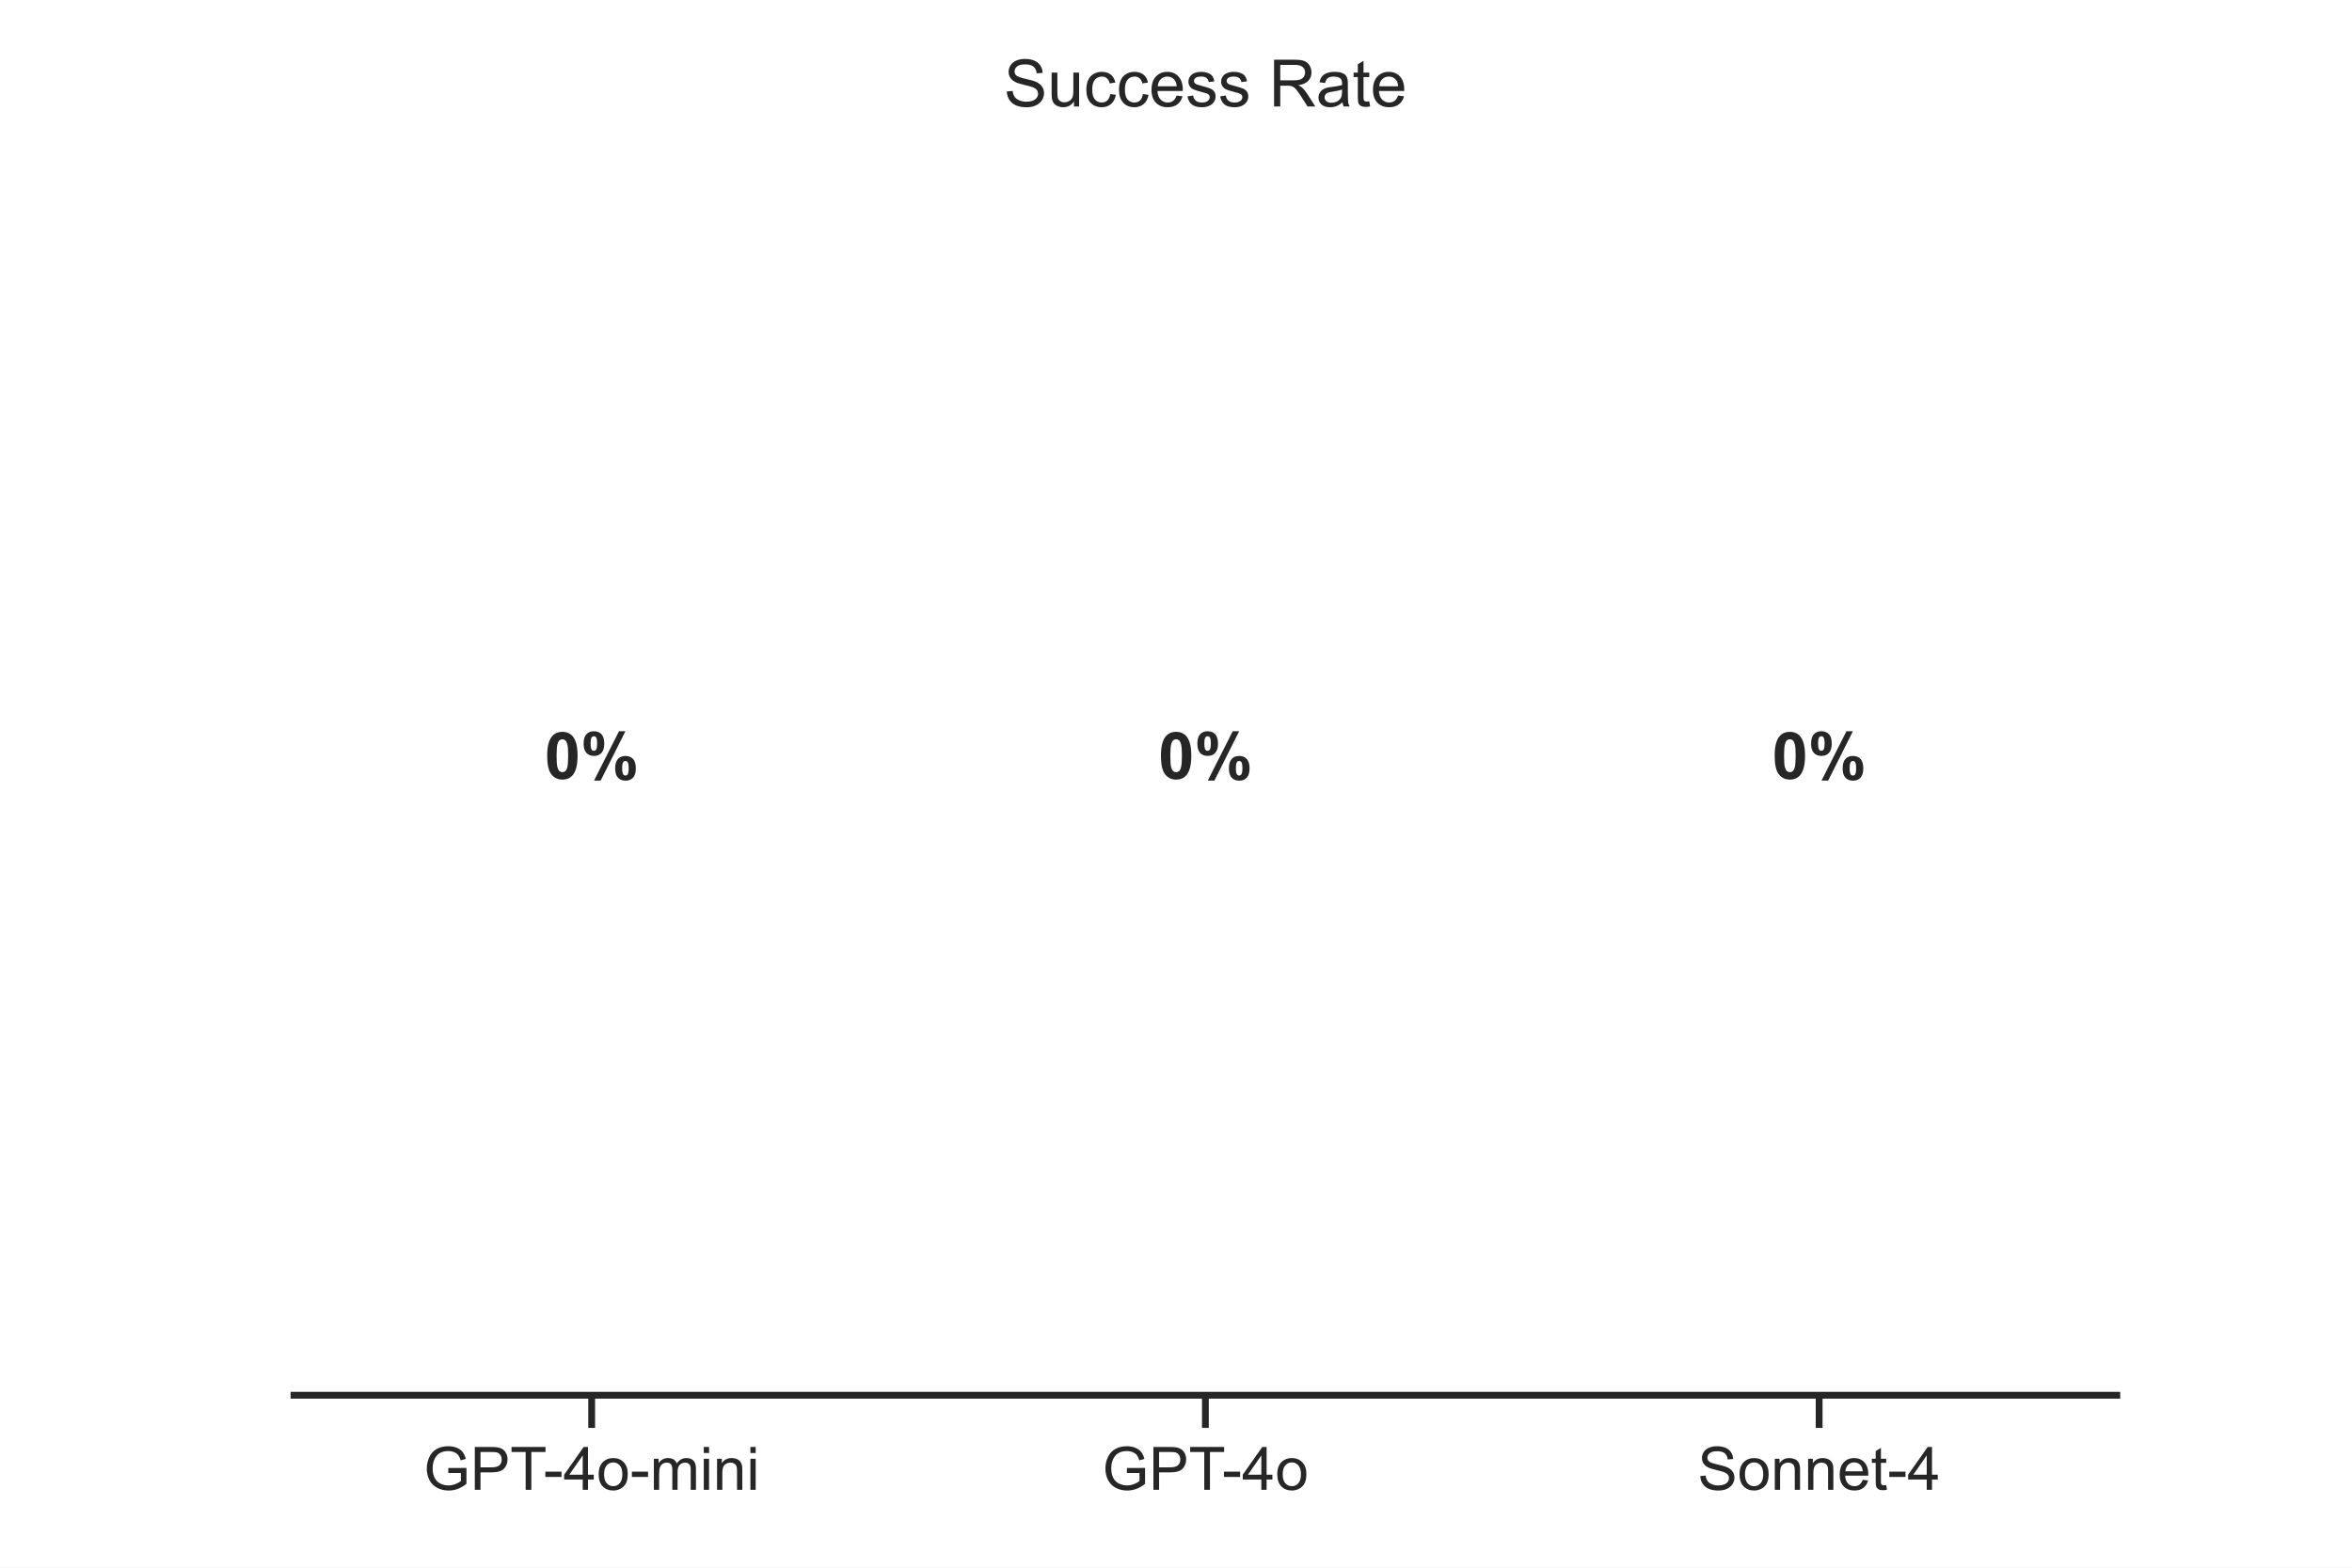
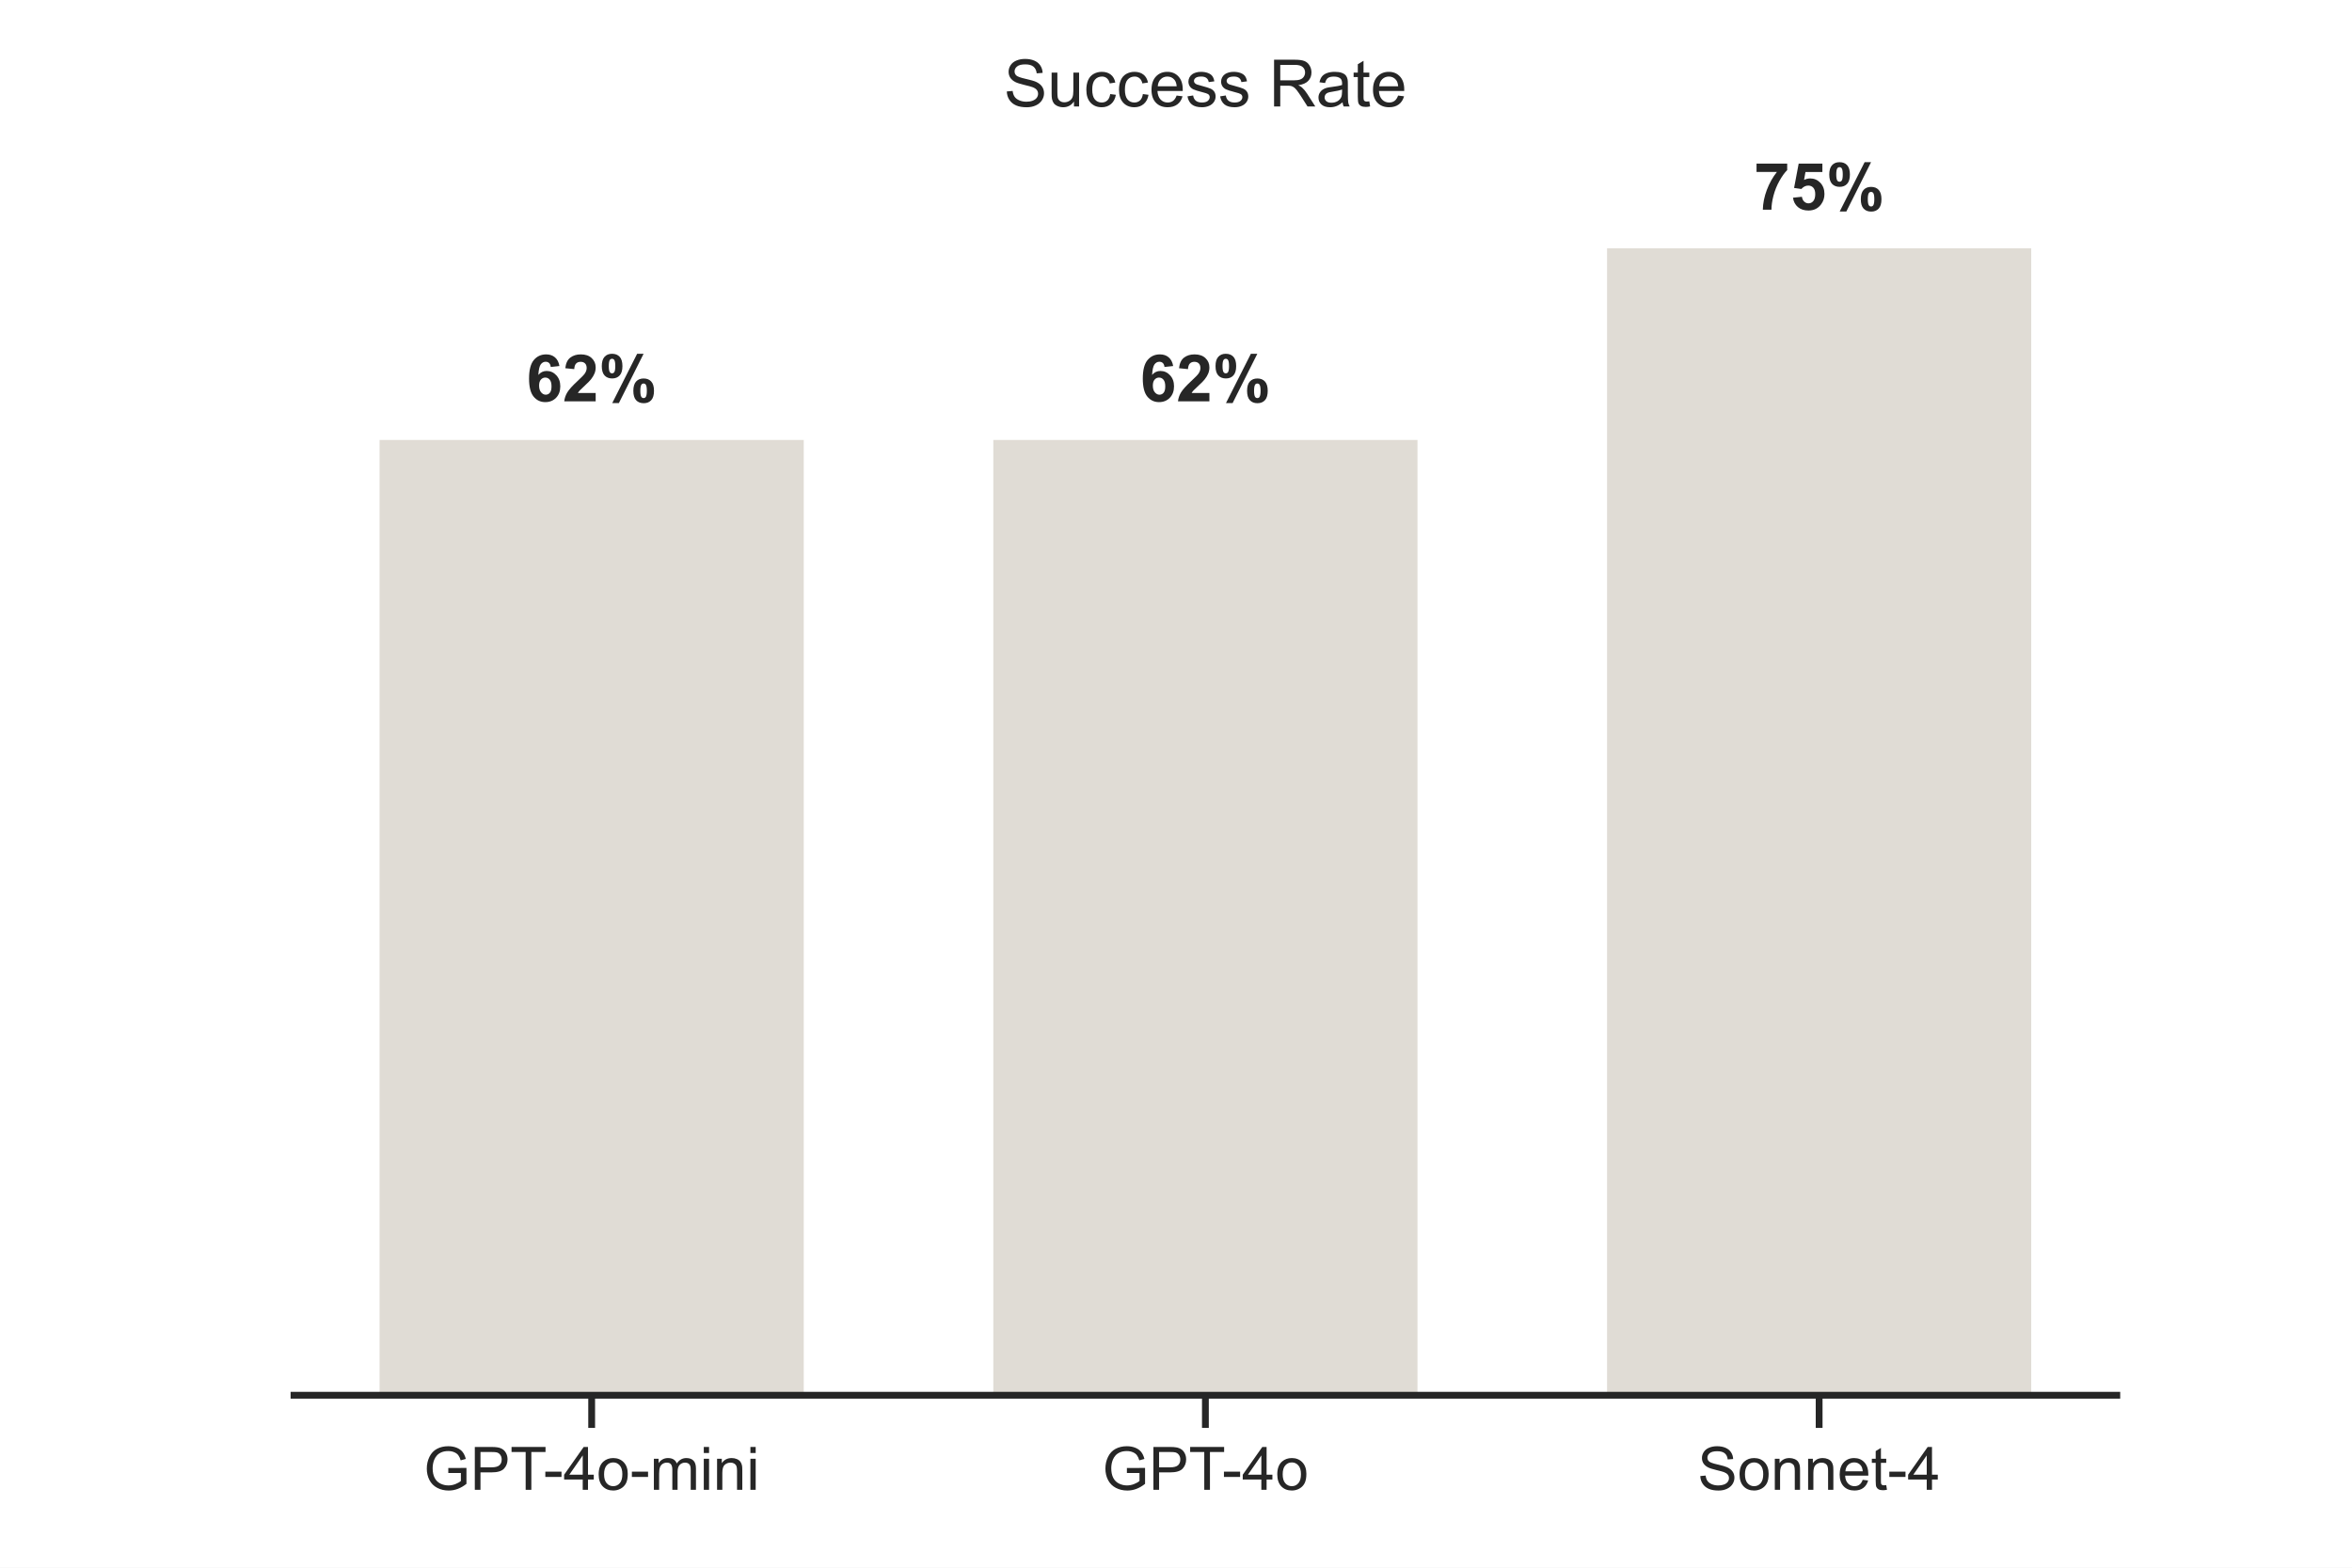
<svg xmlns="http://www.w3.org/2000/svg" xmlns:xlink="http://www.w3.org/1999/xlink" width="432pt" height="288pt" viewBox="0 0 432 288" version="1.1">
  <defs>
    <style type="text/css">*{stroke-linejoin: round; stroke-linecap: butt}</style>
  </defs>
  <g id="figure_1">
    <g id="patch_1">
      <path d="M 0 288  L 432 288  L 432 0  L 0 0  z " style="fill: #ffffff" />
    </g>
    <g id="axes_1">
      <g id="patch_2">
        <path d="M 54 256.32  L 388.8 256.32  L 388.8 34.56  L 54 34.56  z " style="fill: #ffffff" />
      </g>
      <g id="matplotlib.axis_1">
        <g id="xtick_1">
          <g id="line2d_1">
            <defs>
-               <path id="m877dd863b5" d="M 0 0  L 0 6  " style="stroke: #262626; stroke-width: 1.25" />
+               <path id="m10d14c07e5" d="M 0 0  L 0 6  " style="stroke: #262626; stroke-width: 1.25" />
            </defs>
            <g>
-               <use xlink:href="#m877dd863b5" x="108.673" y="256.32" style="fill: #262626; stroke: #262626; stroke-width: 1.25" />
+               <use xlink:href="#m10d14c07e5" x="108.673" y="256.32" style="fill: #262626; stroke: #262626; stroke-width: 1.25" />
            </g>
          </g>
          <g id="text_1">
            <g style="fill: #262626" transform="translate(77.8057 273.6936) scale(0.11 -0.11)">
              <defs>
                <path id="ArialMT-47" d="M 2638 1797  L 2638 2334  L 4578 2338  L 4578 638  Q 4131 281 3656 101  Q 3181 -78 2681 -78  Q 2006 -78 1454 211  Q 903 500 622 1047  Q 341 1594 341 2269  Q 341 2938 620 3517  Q 900 4097 1425 4378  Q 1950 4659 2634 4659  Q 3131 4659 3532 4498  Q 3934 4338 4162 4050  Q 4391 3763 4509 3300  L 3963 3150  Q 3859 3500 3706 3700  Q 3553 3900 3268 4020  Q 2984 4141 2638 4141  Q 2222 4141 1919 4014  Q 1616 3888 1430 3681  Q 1244 3475 1141 3228  Q 966 2803 966 2306  Q 966 1694 1177 1281  Q 1388 869 1791 669  Q 2194 469 2647 469  Q 3041 469 3416 620  Q 3791 772 3984 944  L 3984 1797  L 2638 1797  z " transform="scale(0.015625)" />
                <path id="ArialMT-50" d="M 494 0  L 494 4581  L 2222 4581  Q 2678 4581 2919 4538  Q 3256 4481 3484 4323  Q 3713 4166 3852 3881  Q 3991 3597 3991 3256  Q 3991 2672 3619 2267  Q 3247 1863 2275 1863  L 1100 1863  L 1100 0  L 494 0  z M 1100 2403  L 2284 2403  Q 2872 2403 3119 2622  Q 3366 2841 3366 3238  Q 3366 3525 3220 3729  Q 3075 3934 2838 4000  Q 2684 4041 2272 4041  L 1100 4041  L 1100 2403  z " transform="scale(0.015625)" />
                <path id="ArialMT-54" d="M 1659 0  L 1659 4041  L 150 4041  L 150 4581  L 3781 4581  L 3781 4041  L 2266 4041  L 2266 0  L 1659 0  z " transform="scale(0.015625)" />
                <path id="ArialMT-2d" d="M 203 1375  L 203 1941  L 1931 1941  L 1931 1375  L 203 1375  z " transform="scale(0.015625)" />
                <path id="ArialMT-34" d="M 2069 0  L 2069 1097  L 81 1097  L 81 1613  L 2172 4581  L 2631 4581  L 2631 1613  L 3250 1613  L 3250 1097  L 2631 1097  L 2631 0  L 2069 0  z M 2069 1613  L 2069 3678  L 634 1613  L 2069 1613  z " transform="scale(0.015625)" />
                <path id="ArialMT-6f" d="M 213 1659  Q 213 2581 725 3025  Q 1153 3394 1769 3394  Q 2453 3394 2887 2945  Q 3322 2497 3322 1706  Q 3322 1066 3130 698  Q 2938 331 2570 128  Q 2203 -75 1769 -75  Q 1072 -75 642 372  Q 213 819 213 1659  z M 791 1659  Q 791 1022 1069 705  Q 1347 388 1769 388  Q 2188 388 2466 706  Q 2744 1025 2744 1678  Q 2744 2294 2464 2611  Q 2184 2928 1769 2928  Q 1347 2928 1069 2612  Q 791 2297 791 1659  z " transform="scale(0.015625)" />
                <path id="ArialMT-6d" d="M 422 0  L 422 3319  L 925 3319  L 925 2853  Q 1081 3097 1340 3245  Q 1600 3394 1931 3394  Q 2300 3394 2536 3241  Q 2772 3088 2869 2813  Q 3263 3394 3894 3394  Q 4388 3394 4653 3120  Q 4919 2847 4919 2278  L 4919 0  L 4359 0  L 4359 2091  Q 4359 2428 4304 2576  Q 4250 2725 4106 2815  Q 3963 2906 3769 2906  Q 3419 2906 3187 2673  Q 2956 2441 2956 1928  L 2956 0  L 2394 0  L 2394 2156  Q 2394 2531 2256 2718  Q 2119 2906 1806 2906  Q 1569 2906 1367 2781  Q 1166 2656 1075 2415  Q 984 2175 984 1722  L 984 0  L 422 0  z " transform="scale(0.015625)" />
                <path id="ArialMT-69" d="M 425 3934  L 425 4581  L 988 4581  L 988 3934  L 425 3934  z M 425 0  L 425 3319  L 988 3319  L 988 0  L 425 0  z " transform="scale(0.015625)" />
                <path id="ArialMT-6e" d="M 422 0  L 422 3319  L 928 3319  L 928 2847  Q 1294 3394 1984 3394  Q 2284 3394 2536 3286  Q 2788 3178 2913 3003  Q 3038 2828 3088 2588  Q 3119 2431 3119 2041  L 3119 0  L 2556 0  L 2556 2019  Q 2556 2363 2490 2533  Q 2425 2703 2258 2804  Q 2091 2906 1866 2906  Q 1506 2906 1245 2678  Q 984 2450 984 1813  L 984 0  L 422 0  z " transform="scale(0.015625)" />
              </defs>
              <use xlink:href="#ArialMT-47" />
              <use xlink:href="#ArialMT-50" transform="translate(77.7832 0)" />
              <use xlink:href="#ArialMT-54" transform="translate(144.4824 0)" />
              <use xlink:href="#ArialMT-2d" transform="translate(200.0664 0)" />
              <use xlink:href="#ArialMT-34" transform="translate(233.3672 0)" />
              <use xlink:href="#ArialMT-6f" transform="translate(288.9824 0)" />
              <use xlink:href="#ArialMT-2d" transform="translate(344.5977 0)" />
              <use xlink:href="#ArialMT-6d" transform="translate(377.8984 0)" />
              <use xlink:href="#ArialMT-69" transform="translate(461.1992 0)" />
              <use xlink:href="#ArialMT-6e" transform="translate(483.416 0)" />
              <use xlink:href="#ArialMT-69" transform="translate(539.0312 0)" />
            </g>
          </g>
        </g>
        <g id="xtick_2">
          <g id="line2d_2">
            <g>
-               <use xlink:href="#m877dd863b5" x="221.4" y="256.32" style="fill: #262626; stroke: #262626; stroke-width: 1.25" />
+               <use xlink:href="#m10d14c07e5" x="221.4" y="256.32" style="fill: #262626; stroke: #262626; stroke-width: 1.25" />
            </g>
          </g>
          <g id="text_2">
            <g style="fill: #262626" transform="translate(202.4482 273.6936) scale(0.11 -0.11)">
              <use xlink:href="#ArialMT-47" />
              <use xlink:href="#ArialMT-50" transform="translate(77.7832 0)" />
              <use xlink:href="#ArialMT-54" transform="translate(144.4824 0)" />
              <use xlink:href="#ArialMT-2d" transform="translate(200.0664 0)" />
              <use xlink:href="#ArialMT-34" transform="translate(233.3672 0)" />
              <use xlink:href="#ArialMT-6f" transform="translate(288.9824 0)" />
            </g>
          </g>
        </g>
        <g id="xtick_3">
          <g id="line2d_3">
            <g>
-               <use xlink:href="#m877dd863b5" x="334.127" y="256.32" style="fill: #262626; stroke: #262626; stroke-width: 1.25" />
+               <use xlink:href="#m10d14c07e5" x="334.127" y="256.32" style="fill: #262626; stroke: #262626; stroke-width: 1.25" />
            </g>
          </g>
          <g id="text_3">
            <g style="fill: #262626" transform="translate(311.8067 273.6936) scale(0.11 -0.11)">
              <defs>
                <path id="ArialMT-53" d="M 288 1472  L 859 1522  Q 900 1178 1048 958  Q 1197 738 1509 602  Q 1822 466 2213 466  Q 2559 466 2825 569  Q 3091 672 3220 851  Q 3350 1031 3350 1244  Q 3350 1459 3225 1620  Q 3100 1781 2813 1891  Q 2628 1963 1997 2114  Q 1366 2266 1113 2400  Q 784 2572 623 2826  Q 463 3081 463 3397  Q 463 3744 659 4045  Q 856 4347 1234 4503  Q 1613 4659 2075 4659  Q 2584 4659 2973 4495  Q 3363 4331 3572 4012  Q 3781 3694 3797 3291  L 3216 3247  Q 3169 3681 2898 3903  Q 2628 4125 2100 4125  Q 1550 4125 1298 3923  Q 1047 3722 1047 3438  Q 1047 3191 1225 3031  Q 1400 2872 2139 2705  Q 2878 2538 3153 2413  Q 3553 2228 3743 1945  Q 3934 1663 3934 1294  Q 3934 928 3725 604  Q 3516 281 3123 101  Q 2731 -78 2241 -78  Q 1619 -78 1198 103  Q 778 284 539 648  Q 300 1013 288 1472  z " transform="scale(0.015625)" />
                <path id="ArialMT-65" d="M 2694 1069  L 3275 997  Q 3138 488 2766 206  Q 2394 -75 1816 -75  Q 1088 -75 661 373  Q 234 822 234 1631  Q 234 2469 665 2931  Q 1097 3394 1784 3394  Q 2450 3394 2872 2941  Q 3294 2488 3294 1666  Q 3294 1616 3291 1516  L 816 1516  Q 847 969 1125 678  Q 1403 388 1819 388  Q 2128 388 2347 550  Q 2566 713 2694 1069  z M 847 1978  L 2700 1978  Q 2663 2397 2488 2606  Q 2219 2931 1791 2931  Q 1403 2931 1139 2672  Q 875 2413 847 1978  z " transform="scale(0.015625)" />
                <path id="ArialMT-74" d="M 1650 503  L 1731 6  Q 1494 -44 1306 -44  Q 1000 -44 831 53  Q 663 150 594 308  Q 525 466 525 972  L 525 2881  L 113 2881  L 113 3319  L 525 3319  L 525 4141  L 1084 4478  L 1084 3319  L 1650 3319  L 1650 2881  L 1084 2881  L 1084 941  Q 1084 700 1114 631  Q 1144 563 1211 522  Q 1278 481 1403 481  Q 1497 481 1650 503  z " transform="scale(0.015625)" />
              </defs>
              <use xlink:href="#ArialMT-53" />
              <use xlink:href="#ArialMT-6f" transform="translate(66.69922 0)" />
              <use xlink:href="#ArialMT-6e" transform="translate(122.3145 0)" />
              <use xlink:href="#ArialMT-6e" transform="translate(177.9297 0)" />
              <use xlink:href="#ArialMT-65" transform="translate(233.5449 0)" />
              <use xlink:href="#ArialMT-74" transform="translate(289.1602 0)" />
              <use xlink:href="#ArialMT-2d" transform="translate(316.9434 0)" />
              <use xlink:href="#ArialMT-34" transform="translate(350.2441 0)" />
            </g>
          </g>
        </g>
      </g>
      <g id="matplotlib.axis_2" />
      <g id="patch_3">
-         <path d="M 69.218 145.44  L 148.127 145.44  L 148.127 145.44  L 69.218 145.44  z " clip-path="url(#pbf2f48838d)" style="fill: #e0dcd5; stroke: #ffffff; stroke-linejoin: miter" />
+         <path d="M 69.218 256.32  L 148.127 256.32  L 148.127 80.32  L 69.218 80.32  z " clip-path="url(#pe95f03d9ed)" style="fill: #e0dcd5; stroke: #ffffff; stroke-linejoin: miter" />
      </g>
      <g id="patch_4">
-         <path d="M 181.945 145.44  L 260.855 145.44  L 260.855 145.44  L 181.945 145.44  z " clip-path="url(#pbf2f48838d)" style="fill: #e0dcd5; stroke: #ffffff; stroke-linejoin: miter" />
+         <path d="M 181.945 256.32  L 260.855 256.32  L 260.855 80.32  L 181.945 80.32  z " clip-path="url(#pe95f03d9ed)" style="fill: #e0dcd5; stroke: #ffffff; stroke-linejoin: miter" />
      </g>
      <g id="patch_5">
-         <path d="M 294.673 145.44  L 373.582 145.44  L 373.582 145.44  L 294.673 145.44  z " clip-path="url(#pbf2f48838d)" style="fill: #e0dcd5; stroke: #ffffff; stroke-linejoin: miter" />
+         <path d="M 294.673 256.32  L 373.582 256.32  L 373.582 45.12  L 294.673 45.12  z " clip-path="url(#pe95f03d9ed)" style="fill: #e0dcd5; stroke: #ffffff; stroke-linejoin: miter" />
      </g>
      <g id="patch_6">
        <path d="M 54 256.32  L 388.8 256.32  " style="fill: none; stroke: #262626; stroke-width: 1.25; stroke-linejoin: miter; stroke-linecap: square" />
      </g>
      <g id="text_4">
-         <g style="fill: #262626" transform="translate(100.0009 143.0719) scale(0.12 -0.12)">
+         <g style="fill: #262626" transform="translate(96.66429 73.72787) scale(0.12 -0.12)">
          <defs>
-             <path id="Arial-BoldMT-30" d="M 1756 4600  Q 2422 4600 2797 4125  Q 3244 3563 3244 2259  Q 3244 959 2794 391  Q 2422 -78 1756 -78  Q 1088 -78 678 436  Q 269 950 269 2269  Q 269 3563 719 4131  Q 1091 4600 1756 4600  z M 1756 3872  Q 1597 3872 1472 3770  Q 1347 3669 1278 3406  Q 1188 3066 1188 2259  Q 1188 1453 1269 1151  Q 1350 850 1473 750  Q 1597 650 1756 650  Q 1916 650 2041 751  Q 2166 853 2234 1116  Q 2325 1453 2325 2259  Q 2325 3066 2244 3367  Q 2163 3669 2039 3770  Q 1916 3872 1756 3872  z " transform="scale(0.015625)" />
+             <path id="Arial-BoldMT-36" d="M 3247 3459  L 2397 3366  Q 2366 3628 2234 3753  Q 2103 3878 1894 3878  Q 1616 3878 1423 3628  Q 1231 3378 1181 2588  Q 1509 2975 1997 2975  Q 2547 2975 2939 2556  Q 3331 2138 3331 1475  Q 3331 772 2918 347  Q 2506 -78 1859 -78  Q 1166 -78 719 461  Q 272 1000 272 2228  Q 272 3488 737 4044  Q 1203 4600 1947 4600  Q 2469 4600 2811 4308  Q 3153 4016 3247 3459  z M 1256 1544  Q 1256 1116 1453 883  Q 1650 650 1903 650  Q 2147 650 2309 840  Q 2472 1031 2472 1466  Q 2472 1913 2297 2120  Q 2122 2328 1859 2328  Q 1606 2328 1431 2129  Q 1256 1931 1256 1544  z " transform="scale(0.015625)" />
+             <path id="Arial-BoldMT-32" d="M 3238 816  L 3238 0  L 159 0  Q 209 463 459 877  Q 709 1291 1447 1975  Q 2041 2528 2175 2725  Q 2356 2997 2356 3263  Q 2356 3556 2198 3714  Q 2041 3872 1763 3872  Q 1488 3872 1325 3706  Q 1163 3541 1138 3156  L 263 3244  Q 341 3969 753 4284  Q 1166 4600 1784 4600  Q 2463 4600 2850 4234  Q 3238 3869 3238 3325  Q 3238 3016 3127 2736  Q 3016 2456 2775 2150  Q 2616 1947 2200 1565  Q 1784 1184 1673 1059  Q 1563 934 1494 816  L 3238 816  z " transform="scale(0.015625)" />
            <path id="Arial-BoldMT-25" d="M 278 3450  Q 278 4066 548 4362  Q 819 4659 1281 4659  Q 1759 4659 2029 4364  Q 2300 4069 2300 3450  Q 2300 2834 2029 2537  Q 1759 2241 1297 2241  Q 819 2241 548 2536  Q 278 2831 278 3450  z M 963 3456  Q 963 3009 1066 2856  Q 1144 2744 1281 2744  Q 1422 2744 1500 2856  Q 1600 3009 1600 3456  Q 1600 3903 1500 4053  Q 1422 4169 1281 4169  Q 1144 4169 1066 4056  Q 963 3903 963 3456  z M 1950 -175  L 1300 -175  L 3741 4659  L 4372 4659  L 1950 -175  z M 3369 1028  Q 3369 1644 3639 1941  Q 3909 2238 4378 2238  Q 4850 2238 5120 1941  Q 5391 1644 5391 1028  Q 5391 409 5120 112  Q 4850 -184 4388 -184  Q 3909 -184 3639 112  Q 3369 409 3369 1028  z M 4053 1031  Q 4053 584 4156 434  Q 4234 319 4372 319  Q 4513 319 4588 431  Q 4691 584 4691 1031  Q 4691 1478 4591 1631  Q 4513 1744 4372 1744  Q 4231 1744 4156 1631  Q 4053 1478 4053 1031  z " transform="scale(0.015625)" />
          </defs>
-           <use xlink:href="#Arial-BoldMT-30" />
-           <use xlink:href="#Arial-BoldMT-25" transform="translate(55.61523 0)" />
+           <use xlink:href="#Arial-BoldMT-36" />
+           <use xlink:href="#Arial-BoldMT-32" transform="translate(55.61523 0)" />
+           <use xlink:href="#Arial-BoldMT-25" transform="translate(111.2305 0)" />
        </g>
      </g>
      <g id="text_5">
-         <g style="fill: #262626" transform="translate(212.7281 143.0719) scale(0.12 -0.12)">
-           <use xlink:href="#Arial-BoldMT-30" />
-           <use xlink:href="#Arial-BoldMT-25" transform="translate(55.61523 0)" />
+         <g style="fill: #262626" transform="translate(209.3916 73.72787) scale(0.12 -0.12)">
+           <use xlink:href="#Arial-BoldMT-36" />
+           <use xlink:href="#Arial-BoldMT-32" transform="translate(55.61523 0)" />
+           <use xlink:href="#Arial-BoldMT-25" transform="translate(111.2305 0)" />
        </g>
      </g>
      <g id="text_6">
-         <g style="fill: #262626" transform="translate(325.4554 143.0719) scale(0.12 -0.12)">
-           <use xlink:href="#Arial-BoldMT-30" />
-           <use xlink:href="#Arial-BoldMT-25" transform="translate(55.61523 0)" />
+         <g style="fill: #262626" transform="translate(322.1188 38.52788) scale(0.12 -0.12)">
+           <defs>
+             <path id="Arial-BoldMT-37" d="M 272 3703  L 272 4519  L 3275 4519  L 3275 3881  Q 2903 3516 2518 2831  Q 2134 2147 1932 1376  Q 1731 606 1734 0  L 888 0  Q 909 950 1279 1937  Q 1650 2925 2269 3703  L 272 3703  z " transform="scale(0.015625)" />
+             <path id="Arial-BoldMT-35" d="M 284 1178  L 1159 1269  Q 1197 972 1381 798  Q 1566 625 1806 625  Q 2081 625 2272 848  Q 2463 1072 2463 1522  Q 2463 1944 2273 2155  Q 2084 2366 1781 2366  Q 1403 2366 1103 2031  L 391 2134  L 841 4519  L 3163 4519  L 3163 3697  L 1506 3697  L 1369 2919  Q 1663 3066 1969 3066  Q 2553 3066 2959 2641  Q 3366 2216 3366 1538  Q 3366 972 3038 528  Q 2591 -78 1797 -78  Q 1163 -78 763 262  Q 363 603 284 1178  z " transform="scale(0.015625)" />
+           </defs>
+           <use xlink:href="#Arial-BoldMT-37" />
+           <use xlink:href="#Arial-BoldMT-35" transform="translate(55.61523 0)" />
+           <use xlink:href="#Arial-BoldMT-25" transform="translate(111.2305 0)" />
        </g>
      </g>
      <g id="text_7">
        <g style="fill: #262626" transform="translate(184.3847 19.56) scale(0.12 -0.12)">
          <defs>
            <path id="ArialMT-75" d="M 2597 0  L 2597 488  Q 2209 -75 1544 -75  Q 1250 -75 995 37  Q 741 150 617 320  Q 494 491 444 738  Q 409 903 409 1263  L 409 3319  L 972 3319  L 972 1478  Q 972 1038 1006 884  Q 1059 663 1231 536  Q 1403 409 1656 409  Q 1909 409 2131 539  Q 2353 669 2445 892  Q 2538 1116 2538 1541  L 2538 3319  L 3100 3319  L 3100 0  L 2597 0  z " transform="scale(0.015625)" />
            <path id="ArialMT-63" d="M 2588 1216  L 3141 1144  Q 3050 572 2676 248  Q 2303 -75 1759 -75  Q 1078 -75 664 370  Q 250 816 250 1647  Q 250 2184 428 2587  Q 606 2991 970 3192  Q 1334 3394 1763 3394  Q 2303 3394 2647 3120  Q 2991 2847 3088 2344  L 2541 2259  Q 2463 2594 2264 2762  Q 2066 2931 1784 2931  Q 1359 2931 1093 2626  Q 828 2322 828 1663  Q 828 994 1084 691  Q 1341 388 1753 388  Q 2084 388 2306 591  Q 2528 794 2588 1216  z " transform="scale(0.015625)" />
            <path id="ArialMT-73" d="M 197 991  L 753 1078  Q 800 744 1014 566  Q 1228 388 1613 388  Q 2000 388 2187 545  Q 2375 703 2375 916  Q 2375 1106 2209 1216  Q 2094 1291 1634 1406  Q 1016 1563 777 1677  Q 538 1791 414 1992  Q 291 2194 291 2438  Q 291 2659 392 2848  Q 494 3038 669 3163  Q 800 3259 1026 3326  Q 1253 3394 1513 3394  Q 1903 3394 2198 3281  Q 2494 3169 2634 2976  Q 2775 2784 2828 2463  L 2278 2388  Q 2241 2644 2061 2787  Q 1881 2931 1553 2931  Q 1166 2931 1000 2803  Q 834 2675 834 2503  Q 834 2394 903 2306  Q 972 2216 1119 2156  Q 1203 2125 1616 2013  Q 2213 1853 2448 1751  Q 2684 1650 2818 1456  Q 2953 1263 2953 975  Q 2953 694 2789 445  Q 2625 197 2315 61  Q 2006 -75 1616 -75  Q 969 -75 630 194  Q 291 463 197 991  z " transform="scale(0.015625)" />
            <path id="ArialMT-20" transform="scale(0.015625)" />
            <path id="ArialMT-52" d="M 503 0  L 503 4581  L 2534 4581  Q 3147 4581 3465 4457  Q 3784 4334 3975 4021  Q 4166 3709 4166 3331  Q 4166 2844 3850 2509  Q 3534 2175 2875 2084  Q 3116 1969 3241 1856  Q 3506 1613 3744 1247  L 4541 0  L 3778 0  L 3172 953  Q 2906 1366 2734 1584  Q 2563 1803 2427 1890  Q 2291 1978 2150 2013  Q 2047 2034 1813 2034  L 1109 2034  L 1109 0  L 503 0  z M 1109 2559  L 2413 2559  Q 2828 2559 3062 2645  Q 3297 2731 3419 2920  Q 3541 3109 3541 3331  Q 3541 3656 3305 3865  Q 3069 4075 2559 4075  L 1109 4075  L 1109 2559  z " transform="scale(0.015625)" />
            <path id="ArialMT-61" d="M 2588 409  Q 2275 144 1986 34  Q 1697 -75 1366 -75  Q 819 -75 525 192  Q 231 459 231 875  Q 231 1119 342 1320  Q 453 1522 633 1644  Q 813 1766 1038 1828  Q 1203 1872 1538 1913  Q 2219 1994 2541 2106  Q 2544 2222 2544 2253  Q 2544 2597 2384 2738  Q 2169 2928 1744 2928  Q 1347 2928 1158 2789  Q 969 2650 878 2297  L 328 2372  Q 403 2725 575 2942  Q 747 3159 1072 3276  Q 1397 3394 1825 3394  Q 2250 3394 2515 3294  Q 2781 3194 2906 3042  Q 3031 2891 3081 2659  Q 3109 2516 3109 2141  L 3109 1391  Q 3109 606 3145 398  Q 3181 191 3288 0  L 2700 0  Q 2613 175 2588 409  z M 2541 1666  Q 2234 1541 1622 1453  Q 1275 1403 1131 1340  Q 988 1278 909 1158  Q 831 1038 831 891  Q 831 666 1001 516  Q 1172 366 1500 366  Q 1825 366 2078 508  Q 2331 650 2450 897  Q 2541 1088 2541 1459  L 2541 1666  z " transform="scale(0.015625)" />
          </defs>
          <use xlink:href="#ArialMT-53" />
          <use xlink:href="#ArialMT-75" transform="translate(66.69922 0)" />
          <use xlink:href="#ArialMT-63" transform="translate(122.3145 0)" />
          <use xlink:href="#ArialMT-63" transform="translate(172.3145 0)" />
          <use xlink:href="#ArialMT-65" transform="translate(222.3145 0)" />
          <use xlink:href="#ArialMT-73" transform="translate(277.9297 0)" />
          <use xlink:href="#ArialMT-73" transform="translate(327.9297 0)" />
          <use xlink:href="#ArialMT-20" transform="translate(377.9297 0)" />
          <use xlink:href="#ArialMT-52" transform="translate(405.7129 0)" />
          <use xlink:href="#ArialMT-61" transform="translate(477.9297 0)" />
          <use xlink:href="#ArialMT-74" transform="translate(533.5449 0)" />
          <use xlink:href="#ArialMT-65" transform="translate(561.3281 0)" />
        </g>
      </g>
    </g>
  </g>
  <defs>
-     <clipPath id="pbf2f48838d">
+     <clipPath id="pe95f03d9ed">
      <rect x="54" y="34.56" width="334.8" height="221.76" />
    </clipPath>
  </defs>
</svg>
